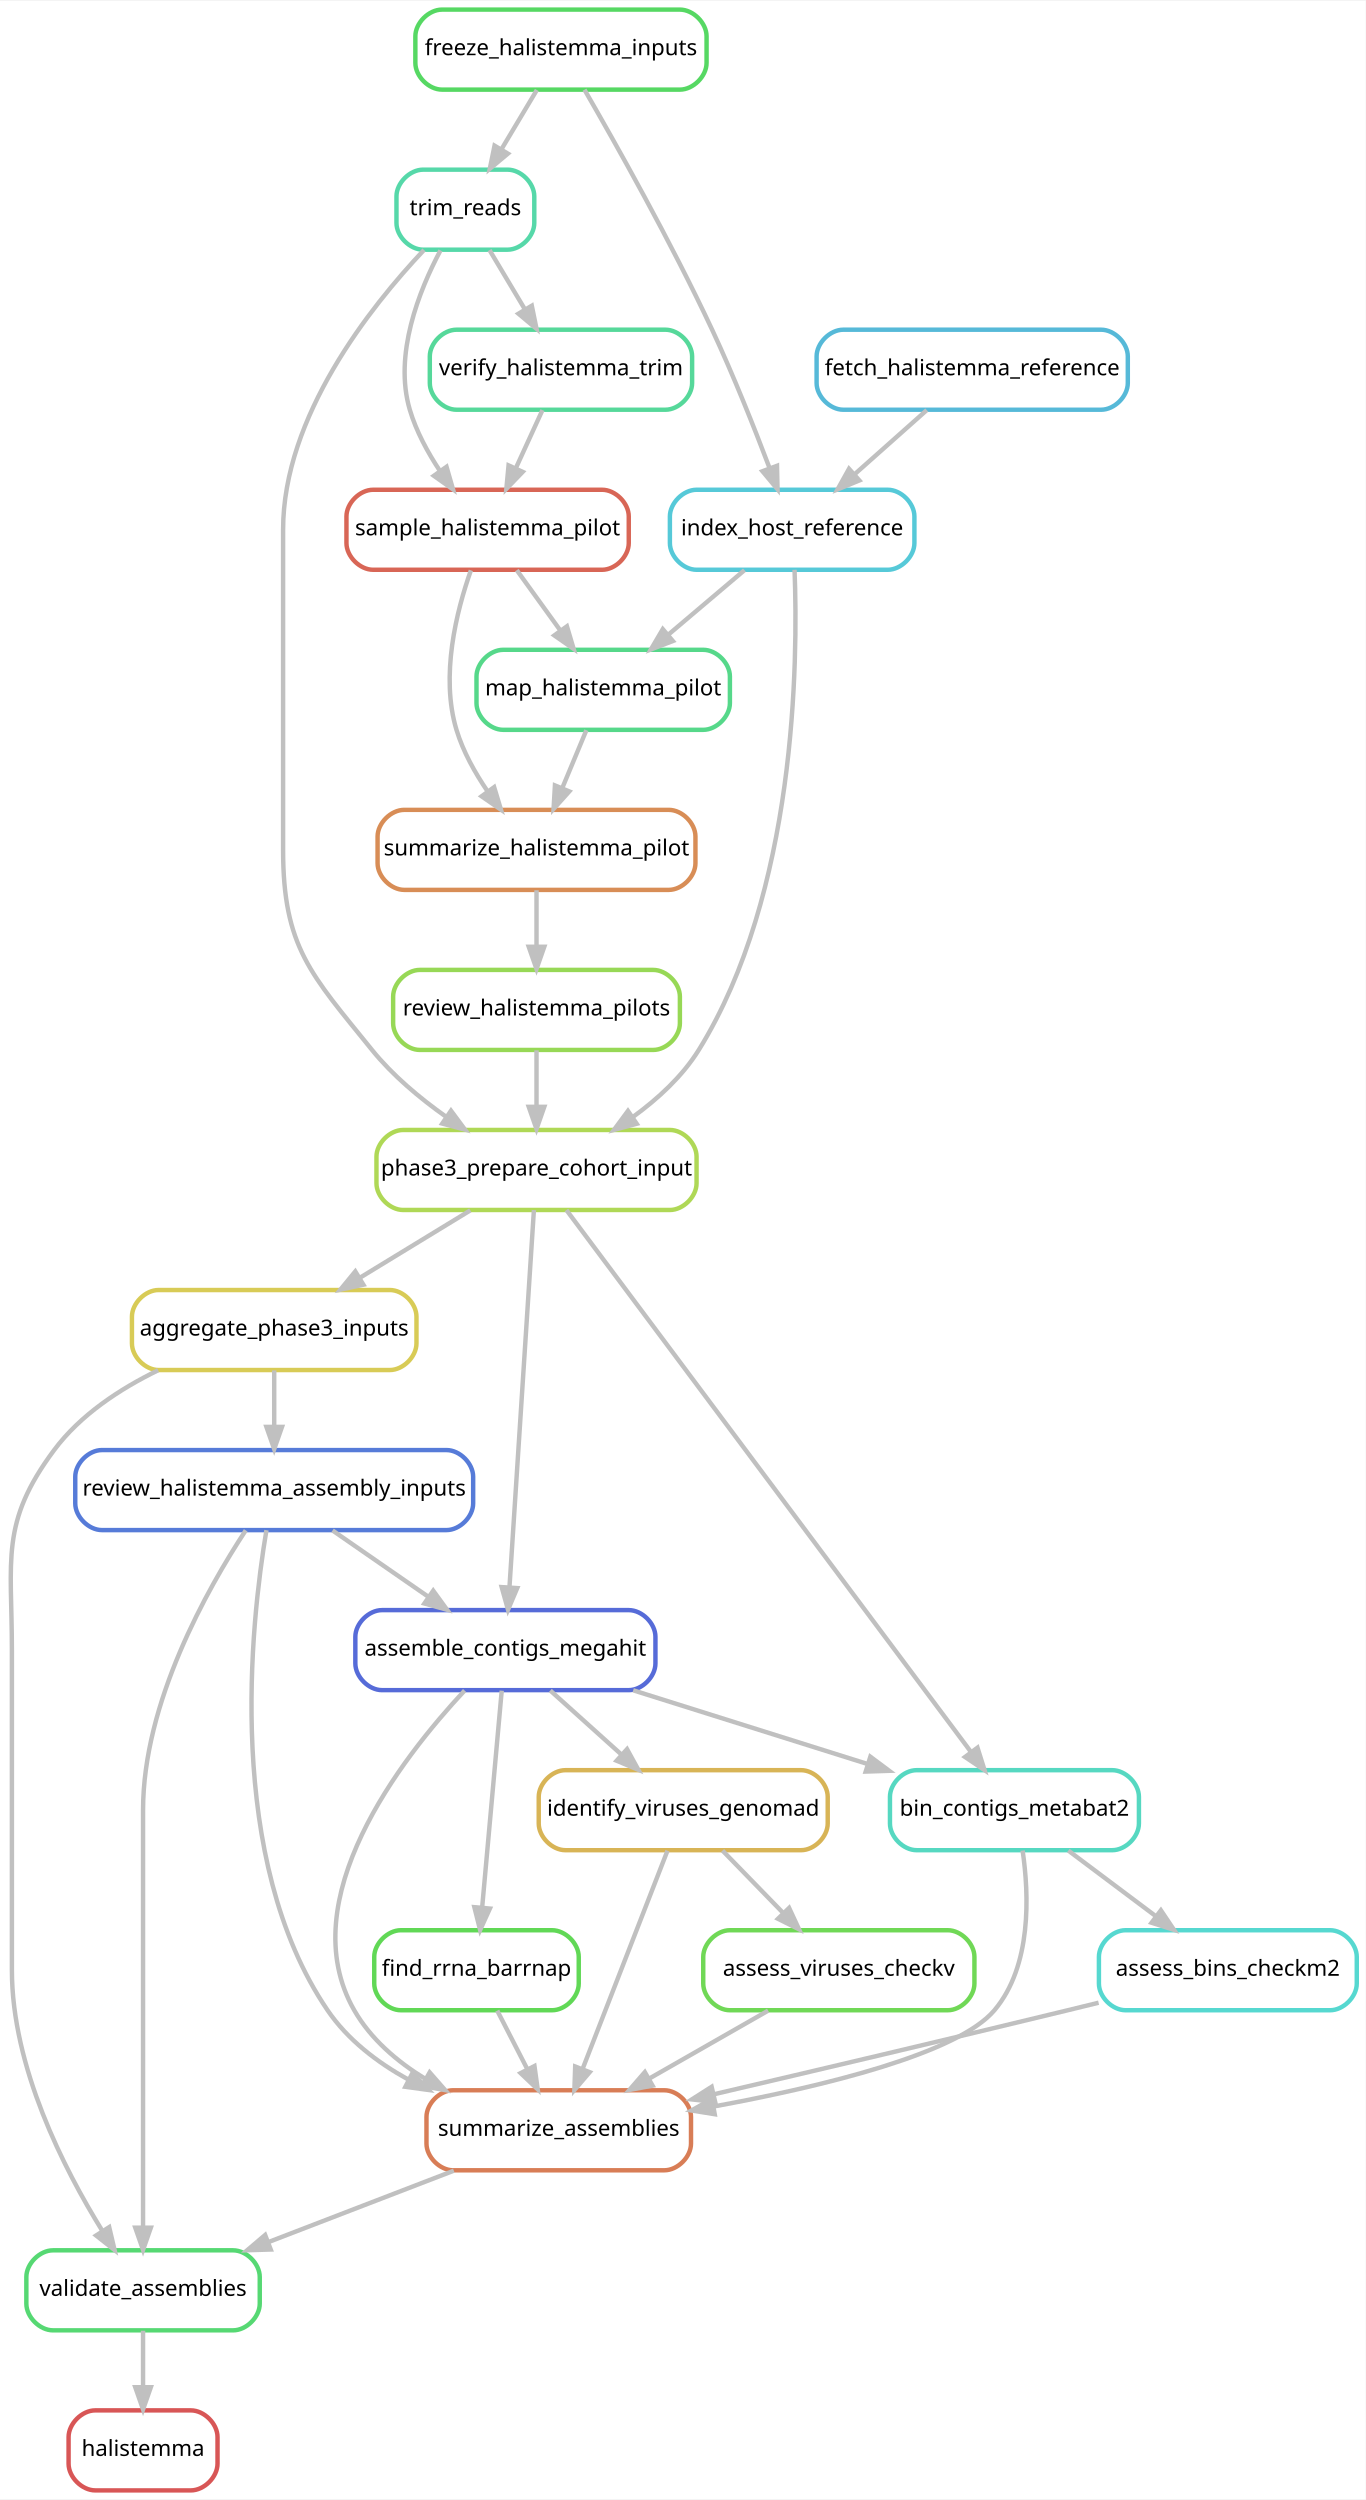
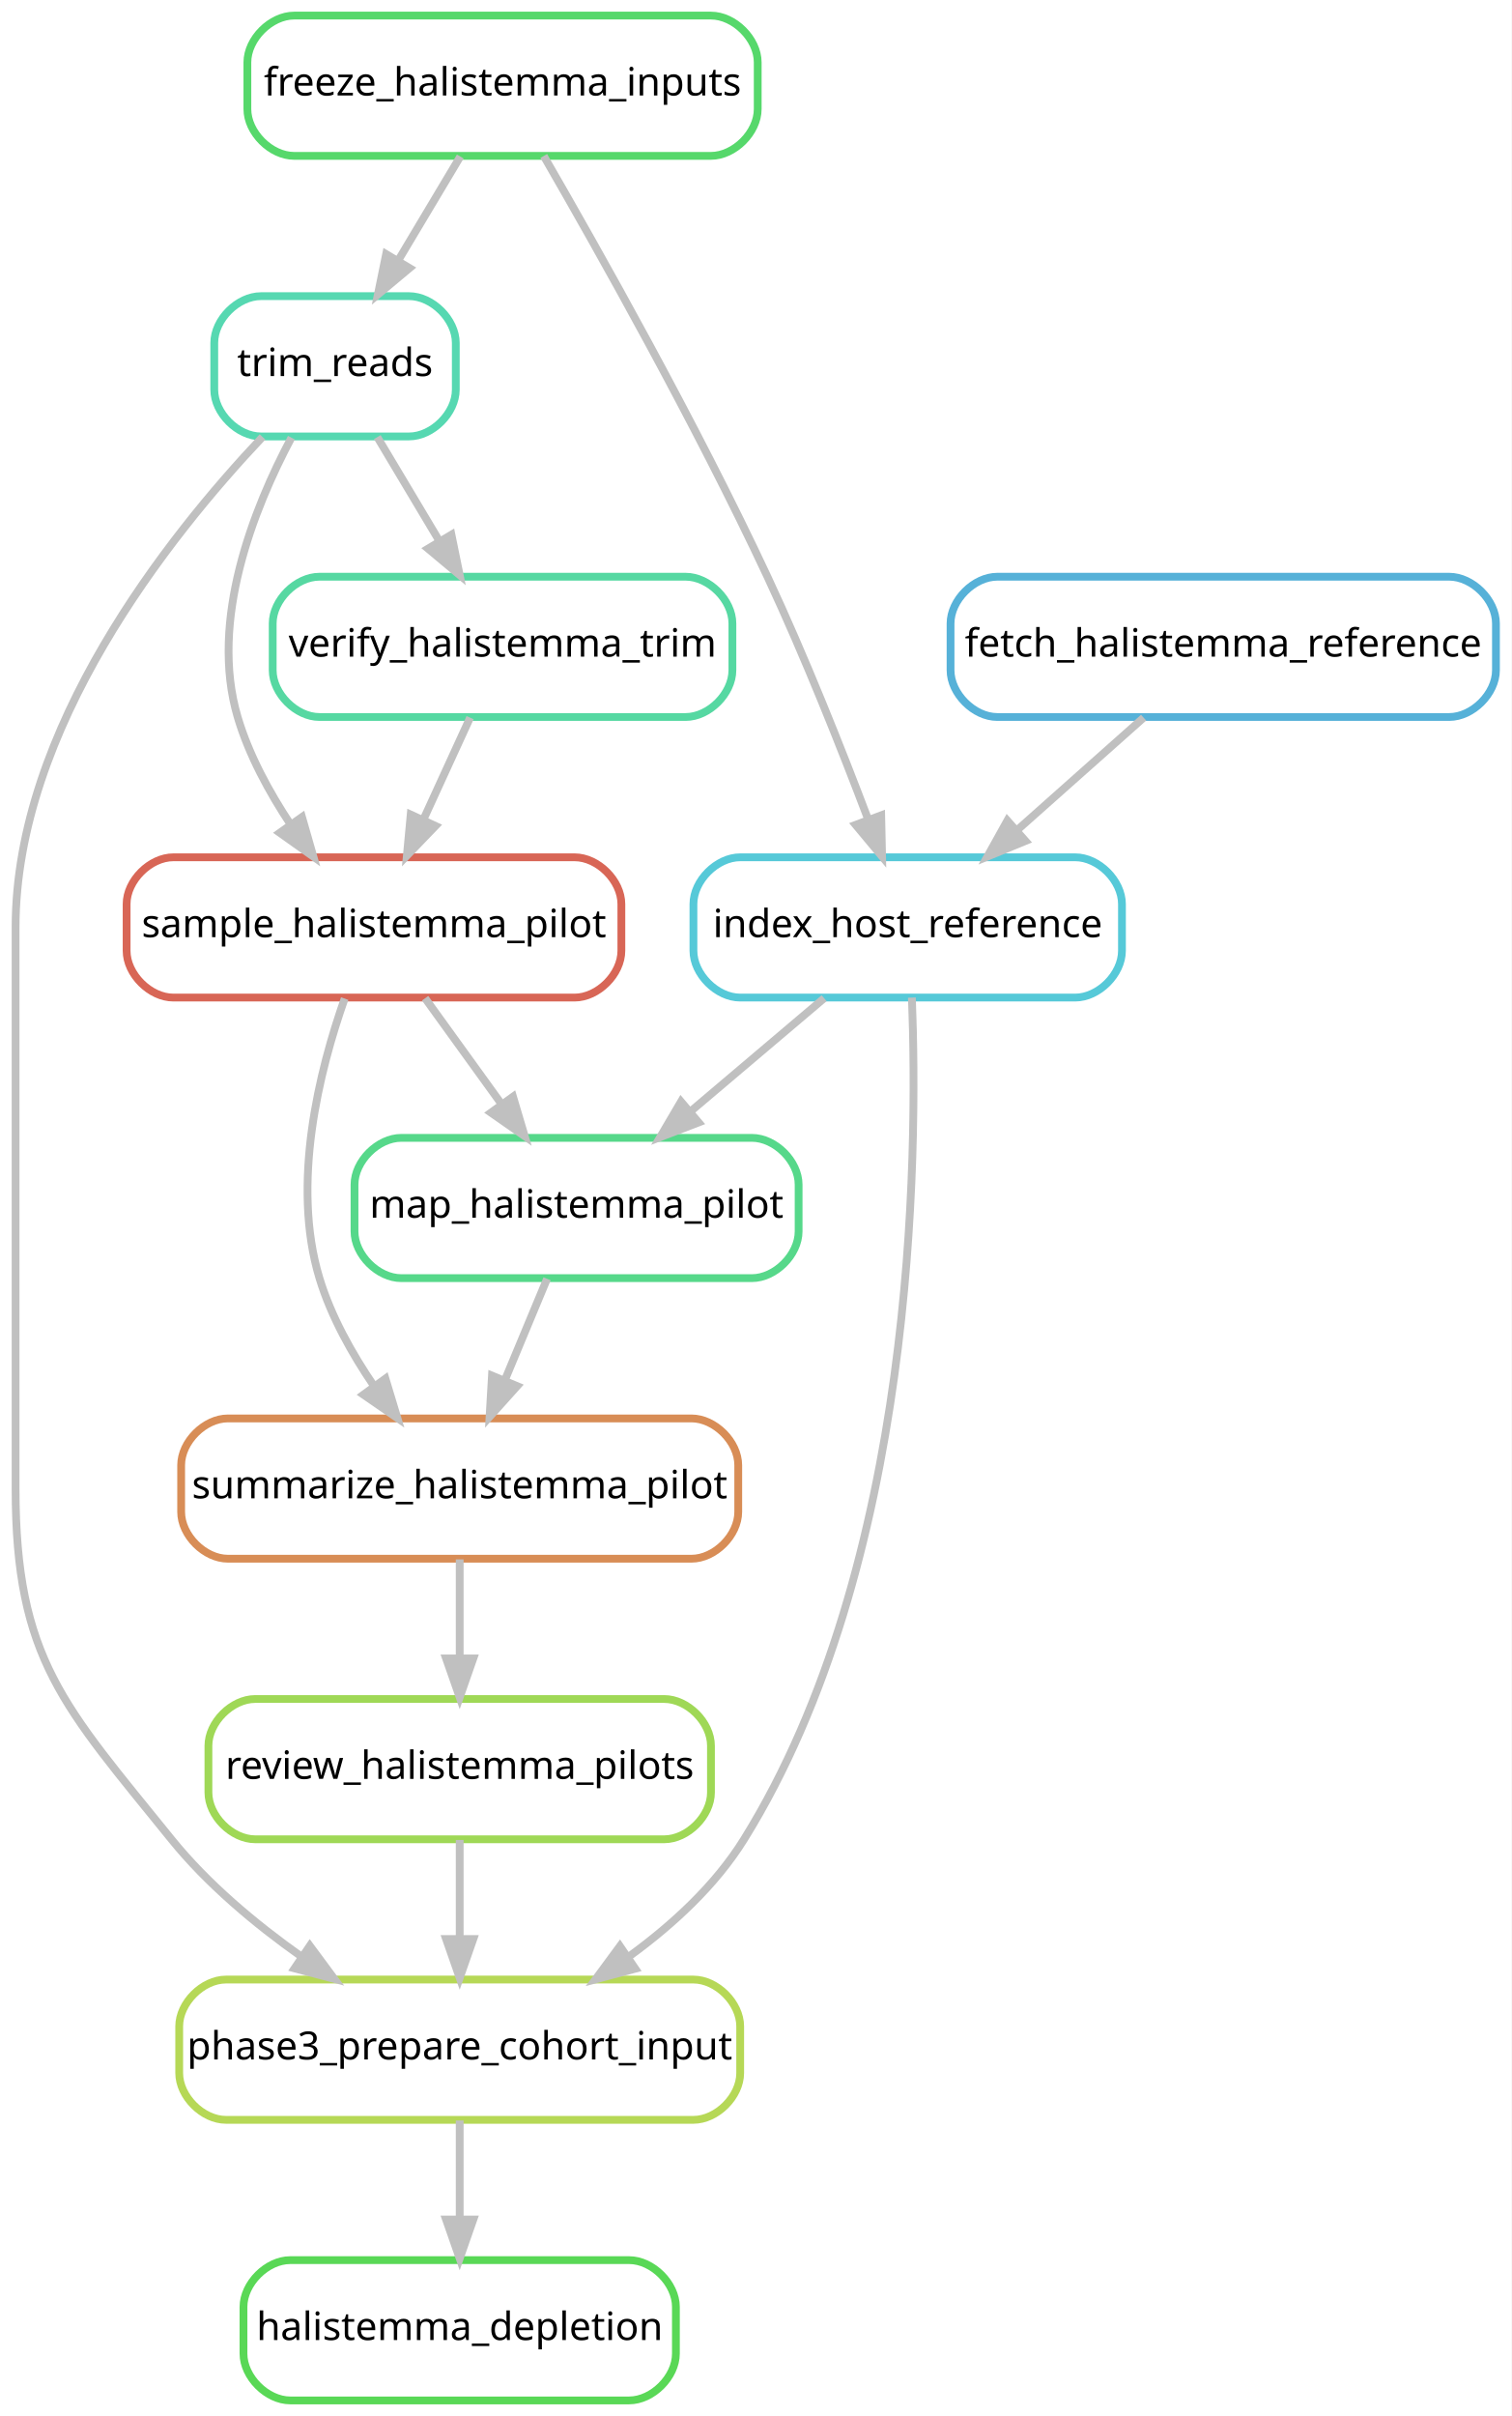
- <svg xmlns="http://www.w3.org/2000/svg" width="614pt" height="1124pt" viewBox="0.00 0.00 614.35 1124.00">
-   <g id="graph0" class="graph" transform="scale(1 1) rotate(0) translate(4 1120)">
-     <polygon fill="#ffffff" stroke="transparent" points="-4,4 -4,-1120 610.352,-1120 610.352,4 -4,4" />
+ <svg xmlns="http://www.w3.org/2000/svg" width="388pt" height="620pt" viewBox="0.00 0.00 388.00 620.00">
+   <g id="graph0" class="graph" transform="scale(1 1) rotate(0) translate(4 616)">
+     <polygon fill="#ffffff" stroke="transparent" points="-4,4 -4,-616 384,-616 384,4 -4,4" />
    <g id="node1" class="node">
-       <path fill="none" stroke="#d85656" stroke-width="2" d="M81.852,-36C81.852,-36 38.852,-36 38.852,-36 32.852,-36 26.852,-30 26.852,-24 26.852,-24 26.852,-12 26.852,-12 26.852,-6 32.852,0 38.852,0 38.852,0 81.852,0 81.852,0 87.852,0 93.852,-6 93.852,-12 93.852,-12 93.852,-24 93.852,-24 93.852,-30 87.852,-36 81.852,-36" />
-       <text text-anchor="middle" x="60.352" y="-15.5" font-family="sans" font-size="10.00" fill="#000000">halistemma</text>
+       <path fill="none" stroke="#59d856" stroke-width="2" d="M157.5,-36C157.5,-36 70.5,-36 70.5,-36 64.5,-36 58.5,-30 58.5,-24 58.5,-24 58.5,-12 58.5,-12 58.5,-6 64.5,0 70.5,0 70.5,0 157.5,0 157.5,0 163.5,0 169.5,-6 169.5,-12 169.5,-12 169.5,-24 169.5,-24 169.5,-30 163.5,-36 157.5,-36" />
+       <text text-anchor="middle" x="114" y="-15.5" font-family="sans" font-size="10.00" fill="#000000">halistemma_depletion</text>
    </g>
    <g id="node2" class="node">
-       <path fill="none" stroke="#56d873" stroke-width="2" d="M100.852,-108C100.852,-108 19.852,-108 19.852,-108 13.852,-108 7.852,-102 7.852,-96 7.852,-96 7.852,-84 7.852,-84 7.852,-78 13.852,-72 19.852,-72 19.852,-72 100.852,-72 100.852,-72 106.852,-72 112.852,-78 112.852,-84 112.852,-84 112.852,-96 112.852,-96 112.852,-102 106.852,-108 100.852,-108" />
-       <text text-anchor="middle" x="60.352" y="-87.5" font-family="sans" font-size="10.00" fill="#000000">validate_assemblies</text>
+       <path fill="none" stroke="#b6d856" stroke-width="2" d="M174,-108C174,-108 54,-108 54,-108 48,-108 42,-102 42,-96 42,-96 42,-84 42,-84 42,-78 48,-72 54,-72 54,-72 174,-72 174,-72 180,-72 186,-78 186,-84 186,-84 186,-96 186,-96 186,-102 180,-108 174,-108" />
+       <text text-anchor="middle" x="114" y="-87.5" font-family="sans" font-size="10.00" fill="#000000">phase3_prepare_cohort_input</text>
    </g>
    <g id="edge1" class="edge">
-       <path fill="none" stroke="#c0c0c0" stroke-width="2" d="M60.352,-71.831C60.352,-64.131 60.352,-54.974 60.352,-46.417" />
-       <polygon fill="#c0c0c0" stroke="#c0c0c0" stroke-width="2" points="63.852,-46.413 60.352,-36.413 56.852,-46.413 63.852,-46.413" />
+       <path fill="none" stroke="#c0c0c0" stroke-width="2" d="M114,-71.831C114,-64.131 114,-54.974 114,-46.417" />
+       <polygon fill="#c0c0c0" stroke="#c0c0c0" stroke-width="2" points="117.5,-46.413 114,-36.413 110.5,-46.413 117.5,-46.413" />
    </g>
    <g id="node3" class="node">
-       <path fill="none" stroke="#d87d56" stroke-width="2" d="M294.852,-180C294.852,-180 199.852,-180 199.852,-180 193.852,-180 187.852,-174 187.852,-168 187.852,-168 187.852,-156 187.852,-156 187.852,-150 193.852,-144 199.852,-144 199.852,-144 294.852,-144 294.852,-144 300.852,-144 306.852,-150 306.852,-156 306.852,-156 306.852,-168 306.852,-168 306.852,-174 300.852,-180 294.852,-180" />
-       <text text-anchor="middle" x="247.352" y="-159.5" font-family="sans" font-size="10.00" fill="#000000">summarize_assemblies</text>
+       <path fill="none" stroke="#56d8b1" stroke-width="2" d="M101,-540C101,-540 63,-540 63,-540 57,-540 51,-534 51,-528 51,-528 51,-516 51,-516 51,-510 57,-504 63,-504 63,-504 101,-504 101,-504 107,-504 113,-510 113,-516 113,-516 113,-528 113,-528 113,-534 107,-540 101,-540" />
+       <text text-anchor="middle" x="82" y="-519.5" font-family="sans" font-size="10.00" fill="#000000">trim_reads</text>
    </g>
    <g id="edge4" class="edge">
-       <path fill="none" stroke="#c0c0c0" stroke-width="2" d="M200.164,-143.831C174.82,-134.073 143.403,-121.977 116.774,-111.724" />
-       <polygon fill="#c0c0c0" stroke="#c0c0c0" stroke-width="2" points="117.79,-108.365 107.2,-108.038 115.275,-114.897 117.79,-108.365" />
+       <path fill="none" stroke="#c0c0c0" stroke-width="2" d="M63.393,-503.872C39.2,-478.266 0,-428.921 0,-378 0,-378 0,-378 0,-234 0,-190.227 12.499,-178.055 40,-144 49.246,-132.55 61.477,-122.321 73.327,-113.928" />
+       <polygon fill="#c0c0c0" stroke="#c0c0c0" stroke-width="2" points="75.532,-116.661 81.84,-108.149 71.6,-110.87 75.532,-116.661" />
+     </g>
+     <g id="node9" class="node">
+       <path fill="none" stroke="#d86656" stroke-width="2" d="M143.5,-396C143.5,-396 40.5,-396 40.5,-396 34.5,-396 28.5,-390 28.5,-384 28.5,-384 28.5,-372 28.5,-372 28.5,-366 34.5,-360 40.5,-360 40.5,-360 143.5,-360 143.5,-360 149.5,-360 155.5,-366 155.5,-372 155.5,-372 155.5,-384 155.5,-384 155.5,-390 149.5,-396 143.5,-396" />
+       <text text-anchor="middle" x="92" y="-375.5" font-family="sans" font-size="10.00" fill="#000000">sample_halistemma_pilot</text>
+     </g>
+     <g id="edge12" class="edge">
+       <path fill="none" stroke="#c0c0c0" stroke-width="2" d="M70.803,-503.678C61.103,-485.456 49.688,-456.726 57,-432 59.869,-422.299 65.087,-412.705 70.633,-404.356" />
+       <polygon fill="#c0c0c0" stroke="#c0c0c0" stroke-width="2" points="73.52,-406.336 76.448,-396.154 67.809,-402.288 73.52,-406.336" />
+     </g>
+     <g id="node10" class="node">
+       <path fill="none" stroke="#56d8a2" stroke-width="2" d="M172,-468C172,-468 78,-468 78,-468 72,-468 66,-462 66,-456 66,-456 66,-444 66,-444 66,-438 72,-432 78,-432 78,-432 172,-432 172,-432 178,-432 184,-438 184,-444 184,-444 184,-456 184,-456 184,-462 178,-468 172,-468" />
+       <text text-anchor="middle" x="125" y="-447.5" font-family="sans" font-size="10.00" fill="#000000">verify_halistemma_trim</text>
+     </g>
+     <g id="edge13" class="edge">
+       <path fill="none" stroke="#c0c0c0" stroke-width="2" d="M92.851,-503.831C97.702,-495.708 103.522,-485.964 108.868,-477.012" />
+       <polygon fill="#c0c0c0" stroke="#c0c0c0" stroke-width="2" points="111.881,-478.793 114.003,-468.413 105.871,-475.204 111.881,-478.793" />
    </g>
    <g id="node4" class="node">
-       <path fill="none" stroke="#567bd8" stroke-width="2" d="M196.852,-468C196.852,-468 41.852,-468 41.852,-468 35.852,-468 29.852,-462 29.852,-456 29.852,-456 29.852,-444 29.852,-444 29.852,-438 35.852,-432 41.852,-432 41.852,-432 196.852,-432 196.852,-432 202.852,-432 208.852,-438 208.852,-444 208.852,-444 208.852,-456 208.852,-456 208.852,-462 202.852,-468 196.852,-468" />
-       <text text-anchor="middle" x="119.352" y="-447.5" font-family="sans" font-size="10.00" fill="#000000">review_halistemma_assembly_inputs</text>
+       <path fill="none" stroke="#56d86b" stroke-width="2" d="M178.5,-612C178.5,-612 71.5,-612 71.5,-612 65.5,-612 59.5,-606 59.5,-600 59.5,-600 59.5,-588 59.5,-588 59.5,-582 65.5,-576 71.5,-576 71.5,-576 178.5,-576 178.5,-576 184.5,-576 190.5,-582 190.5,-588 190.5,-588 190.5,-600 190.5,-600 190.5,-606 184.5,-612 178.5,-612" />
+       <text text-anchor="middle" x="125" y="-591.5" font-family="sans" font-size="10.00" fill="#000000">freeze_halistemma_inputs</text>
+     </g>
+     <g id="edge5" class="edge">
+       <path fill="none" stroke="#c0c0c0" stroke-width="2" d="M114.149,-575.831C109.298,-567.708 103.478,-557.964 98.132,-549.012" />
+       <polygon fill="#c0c0c0" stroke="#c0c0c0" stroke-width="2" points="101.129,-547.204 92.997,-540.413 95.119,-550.793 101.129,-547.204" />
+     </g>
+     <g id="node5" class="node">
+       <path fill="none" stroke="#56c9d8" stroke-width="2" d="M272,-396C272,-396 186,-396 186,-396 180,-396 174,-390 174,-384 174,-384 174,-372 174,-372 174,-366 180,-360 186,-360 186,-360 272,-360 272,-360 278,-360 284,-366 284,-372 284,-372 284,-384 284,-384 284,-390 278,-396 272,-396" />
+       <text text-anchor="middle" x="229" y="-375.5" font-family="sans" font-size="10.00" fill="#000000">index_host_reference</text>
+     </g>
+     <g id="edge6" class="edge">
+       <path fill="none" stroke="#c0c0c0" stroke-width="2" d="M135.577,-575.973C149.556,-551.812 174.562,-507.4 193,-468 202.585,-447.518 212.026,-423.741 218.834,-405.772" />
+       <polygon fill="#c0c0c0" stroke="#c0c0c0" stroke-width="2" points="222.194,-406.78 222.424,-396.188 215.638,-404.325 222.194,-406.78" />
    </g>
    <g id="edge3" class="edge">
-       <path fill="none" stroke="#c0c0c0" stroke-width="2" d="M106.549,-431.88C89.197,-405.494 60.352,-354.361 60.352,-306 60.352,-306 60.352,-306 60.352,-234 60.352,-193.876 60.352,-147.463 60.352,-118.418" />
-       <polygon fill="#c0c0c0" stroke="#c0c0c0" stroke-width="2" points="63.852,-118.185 60.352,-108.185 56.852,-118.185 63.852,-118.185" />
+       <path fill="none" stroke="#c0c0c0" stroke-width="2" d="M230.078,-359.997C231.699,-318.537 230.769,-214.476 187,-144 179.643,-132.155 168.655,-122.048 157.424,-113.893" />
+       <polygon fill="#c0c0c0" stroke="#c0c0c0" stroke-width="2" points="159.077,-110.784 148.844,-108.041 155.133,-116.567 159.077,-110.784" />
+     </g>
+     <g id="node11" class="node">
+       <path fill="none" stroke="#56d88a" stroke-width="2" d="M189,-324C189,-324 99,-324 99,-324 93,-324 87,-318 87,-312 87,-312 87,-300 87,-300 87,-294 93,-288 99,-288 99,-288 189,-288 189,-288 195,-288 201,-294 201,-300 201,-300 201,-312 201,-312 201,-318 195,-324 189,-324" />
+       <text text-anchor="middle" x="144" y="-303.5" font-family="sans" font-size="10.00" fill="#000000">map_halistemma_pilot</text>
+     </g>
+     <g id="edge15" class="edge">
+       <path fill="none" stroke="#c0c0c0" stroke-width="2" d="M207.551,-359.831C197.182,-351.048 184.577,-340.371 173.335,-330.849" />
+       <polygon fill="#c0c0c0" stroke="#c0c0c0" stroke-width="2" points="175.335,-327.956 165.442,-324.163 170.81,-333.297 175.335,-327.956" />
+     </g>
+     <g id="node6" class="node">
+       <path fill="none" stroke="#56b1d8" stroke-width="2" d="M368,-468C368,-468 252,-468 252,-468 246,-468 240,-462 240,-456 240,-456 240,-444 240,-444 240,-438 246,-432 252,-432 252,-432 368,-432 368,-432 374,-432 380,-438 380,-444 380,-444 380,-456 380,-456 380,-462 374,-468 368,-468" />
+       <text text-anchor="middle" x="310" y="-447.5" font-family="sans" font-size="10.00" fill="#000000">fetch_halistemma_reference</text>
+     </g>
+     <g id="edge7" class="edge">
+       <path fill="none" stroke="#c0c0c0" stroke-width="2" d="M289.56,-431.831C279.68,-423.048 267.668,-412.371 256.955,-402.849" />
+       <polygon fill="#c0c0c0" stroke="#c0c0c0" stroke-width="2" points="259.233,-400.191 249.433,-396.163 254.582,-405.422 259.233,-400.191" />
+     </g>
+     <g id="node7" class="node">
+       <path fill="none" stroke="#9fd856" stroke-width="2" d="M166.5,-180C166.5,-180 61.5,-180 61.5,-180 55.5,-180 49.5,-174 49.5,-168 49.5,-168 49.5,-156 49.5,-156 49.5,-150 55.5,-144 61.5,-144 61.5,-144 166.5,-144 166.5,-144 172.5,-144 178.5,-150 178.5,-156 178.5,-156 178.5,-168 178.5,-168 178.5,-174 172.5,-180 166.5,-180" />
+       <text text-anchor="middle" x="114" y="-159.5" font-family="sans" font-size="10.00" fill="#000000">review_halistemma_pilots</text>
+     </g>
+     <g id="edge2" class="edge">
+       <path fill="none" stroke="#c0c0c0" stroke-width="2" d="M114,-143.831C114,-136.131 114,-126.974 114,-118.417" />
+       <polygon fill="#c0c0c0" stroke="#c0c0c0" stroke-width="2" points="117.5,-118.413 114,-108.413 110.5,-118.413 117.5,-118.413" />
+     </g>
+     <g id="node8" class="node">
+       <path fill="none" stroke="#d88d56" stroke-width="2" d="M173.5,-252C173.5,-252 54.5,-252 54.5,-252 48.5,-252 42.5,-246 42.5,-240 42.5,-240 42.5,-228 42.5,-228 42.5,-222 48.5,-216 54.5,-216 54.5,-216 173.5,-216 173.5,-216 179.5,-216 185.5,-222 185.5,-228 185.5,-228 185.5,-240 185.5,-240 185.5,-246 179.5,-252 173.5,-252" />
+       <text text-anchor="middle" x="114" y="-231.5" font-family="sans" font-size="10.00" fill="#000000">summarize_halistemma_pilot</text>
+     </g>
+     <g id="edge8" class="edge">
+       <path fill="none" stroke="#c0c0c0" stroke-width="2" d="M114,-215.831C114,-208.131 114,-198.974 114,-190.417" />
+       <polygon fill="#c0c0c0" stroke="#c0c0c0" stroke-width="2" points="117.5,-190.413 114,-180.413 110.5,-190.413 117.5,-190.413" />
+     </g>
+     <g id="edge10" class="edge">
+       <path fill="none" stroke="#c0c0c0" stroke-width="2" d="M84.477,-359.739C77.97,-341.317 70.668,-312.215 78,-288 80.956,-278.236 86.325,-268.623 92.03,-260.276" />
+       <polygon fill="#c0c0c0" stroke="#c0c0c0" stroke-width="2" points="94.941,-262.224 98.01,-252.083 89.287,-258.097 94.941,-262.224" />
+     </g>
+     <g id="edge14" class="edge">
+       <path fill="none" stroke="#c0c0c0" stroke-width="2" d="M105.122,-359.831C111.05,-351.623 118.173,-341.761 124.693,-332.732" />
+       <polygon fill="#c0c0c0" stroke="#c0c0c0" stroke-width="2" points="127.684,-334.569 130.702,-324.413 122.009,-330.471 127.684,-334.569" />
+     </g>
+     <g id="edge11" class="edge">
+       <path fill="none" stroke="#c0c0c0" stroke-width="2" d="M116.673,-431.831C113.027,-423.877 108.669,-414.369 104.637,-405.572" />
+       <polygon fill="#c0c0c0" stroke="#c0c0c0" stroke-width="2" points="107.788,-404.046 100.439,-396.413 101.424,-406.962 107.788,-404.046" />
    </g>
    <g id="edge9" class="edge">
-       <path fill="none" stroke="#c0c0c0" stroke-width="2" d="M115.861,-431.952C108.785,-389.948 97.089,-284.053 143.352,-216 152.312,-202.82 165.527,-192.649 179.554,-184.881" />
-       <polygon fill="#c0c0c0" stroke="#c0c0c0" stroke-width="2" points="181.55,-187.791 188.853,-180.115 178.357,-181.561 181.55,-187.791" />
-     </g>
-     <g id="node16" class="node">
-       <path fill="none" stroke="#566bd8" stroke-width="2" d="M278.852,-396C278.852,-396 167.852,-396 167.852,-396 161.852,-396 155.852,-390 155.852,-384 155.852,-384 155.852,-372 155.852,-372 155.852,-366 161.852,-360 167.852,-360 167.852,-360 278.852,-360 278.852,-360 284.852,-360 290.852,-366 290.852,-372 290.852,-372 290.852,-384 290.852,-384 290.852,-390 284.852,-396 278.852,-396" />
-       <text text-anchor="middle" x="223.352" y="-375.5" font-family="sans" font-size="10.00" fill="#000000">assemble_contigs_megahit</text>
-     </g>
-     <g id="edge28" class="edge">
-       <path fill="none" stroke="#c0c0c0" stroke-width="2" d="M145.595,-431.831C158.651,-422.793 174.605,-411.748 188.656,-402.02" />
-       <polygon fill="#c0c0c0" stroke="#c0c0c0" stroke-width="2" points="190.887,-404.733 197.116,-396.163 186.902,-398.977 190.887,-404.733" />
-     </g>
-     <g id="node5" class="node">
-       <path fill="none" stroke="#d8cb56" stroke-width="2" d="M171.352,-540C171.352,-540 67.352,-540 67.352,-540 61.352,-540 55.352,-534 55.352,-528 55.352,-528 55.352,-516 55.352,-516 55.352,-510 61.352,-504 67.352,-504 67.352,-504 171.352,-504 171.352,-504 177.352,-504 183.352,-510 183.352,-516 183.352,-516 183.352,-528 183.352,-528 183.352,-534 177.352,-540 171.352,-540" />
-       <text text-anchor="middle" x="119.352" y="-519.5" font-family="sans" font-size="10.00" fill="#000000">aggregate_phase3_inputs</text>
-     </g>
-     <g id="edge2" class="edge">
-       <path fill="none" stroke="#c0c0c0" stroke-width="2" d="M67.147,-503.905C49.879,-495.498 32.098,-483.785 20.352,-468 -4.055,-435.203 1.352,-418.882 1.352,-378 1.352,-378 1.352,-378 1.352,-234 1.352,-190.551 24.635,-144.863 41.949,-116.897" />
-       <polygon fill="#c0c0c0" stroke="#c0c0c0" stroke-width="2" points="45.12,-118.433 47.549,-108.12 39.219,-114.668 45.12,-118.433" />
-     </g>
-     <g id="edge12" class="edge">
-       <path fill="none" stroke="#c0c0c0" stroke-width="2" d="M119.352,-503.831C119.352,-496.131 119.352,-486.974 119.352,-478.417" />
-       <polygon fill="#c0c0c0" stroke="#c0c0c0" stroke-width="2" points="122.852,-478.413 119.352,-468.413 115.852,-478.413 122.852,-478.413" />
-     </g>
-     <g id="node6" class="node">
-       <path fill="none" stroke="#afd856" stroke-width="2" d="M297.352,-612C297.352,-612 177.352,-612 177.352,-612 171.352,-612 165.352,-606 165.352,-600 165.352,-600 165.352,-588 165.352,-588 165.352,-582 171.352,-576 177.352,-576 177.352,-576 297.352,-576 297.352,-576 303.352,-576 309.352,-582 309.352,-588 309.352,-588 309.352,-600 309.352,-600 309.352,-606 303.352,-612 297.352,-612" />
-       <text text-anchor="middle" x="237.352" y="-591.5" font-family="sans" font-size="10.00" fill="#000000">phase3_prepare_cohort_input</text>
-     </g>
-     <g id="edge13" class="edge">
-       <path fill="none" stroke="#c0c0c0" stroke-width="2" d="M207.575,-575.831C192.482,-566.622 173.976,-555.33 157.817,-545.471" />
-       <polygon fill="#c0c0c0" stroke="#c0c0c0" stroke-width="2" points="159.478,-542.384 149.118,-540.163 155.832,-548.359 159.478,-542.384" />
-     </g>
-     <g id="edge29" class="edge">
-       <path fill="none" stroke="#c0c0c0" stroke-width="2" d="M236.182,-575.956C233.742,-538.314 228.095,-451.187 225.174,-406.125" />
-       <polygon fill="#c0c0c0" stroke="#c0c0c0" stroke-width="2" points="228.667,-405.898 224.528,-396.145 221.682,-406.351 228.667,-405.898" />
-     </g>
-     <g id="node20" class="node">
-       <path fill="none" stroke="#56d8c1" stroke-width="2" d="M496.352,-324C496.352,-324 408.352,-324 408.352,-324 402.352,-324 396.352,-318 396.352,-312 396.352,-312 396.352,-300 396.352,-300 396.352,-294 402.352,-288 408.352,-288 408.352,-288 496.352,-288 496.352,-288 502.352,-288 508.352,-294 508.352,-300 508.352,-300 508.352,-312 508.352,-312 508.352,-318 502.352,-324 496.352,-324" />
-       <text text-anchor="middle" x="452.352" y="-303.5" font-family="sans" font-size="10.00" fill="#000000">bin_contigs_metabat2</text>
-     </g>
-     <g id="edge33" class="edge">
-       <path fill="none" stroke="#c0c0c0" stroke-width="2" d="M250.801,-575.984C287.526,-526.789 389.646,-389.997 432.752,-332.254" />
-       <polygon fill="#c0c0c0" stroke="#c0c0c0" stroke-width="2" points="435.73,-334.116 438.907,-324.009 430.12,-329.928 435.73,-334.116" />
-     </g>
-     <g id="node7" class="node">
-       <path fill="none" stroke="#56d8a9" stroke-width="2" d="M224.352,-1044C224.352,-1044 186.352,-1044 186.352,-1044 180.352,-1044 174.352,-1038 174.352,-1032 174.352,-1032 174.352,-1020 174.352,-1020 174.352,-1014 180.352,-1008 186.352,-1008 186.352,-1008 224.352,-1008 224.352,-1008 230.352,-1008 236.352,-1014 236.352,-1020 236.352,-1020 236.352,-1032 236.352,-1032 236.352,-1038 230.352,-1044 224.352,-1044" />
-       <text text-anchor="middle" x="205.352" y="-1023.5" font-family="sans" font-size="10.00" fill="#000000">trim_reads</text>
-     </g>
-     <g id="edge16" class="edge">
-       <path fill="none" stroke="#c0c0c0" stroke-width="2" d="M186.744,-1007.872C162.551,-982.266 123.352,-932.922 123.352,-882 123.352,-882 123.352,-882 123.352,-738 123.352,-694.227 135.851,-682.056 163.352,-648 172.598,-636.55 184.829,-626.321 196.679,-617.928" />
-       <polygon fill="#c0c0c0" stroke="#c0c0c0" stroke-width="2" points="198.884,-620.661 205.192,-612.149 194.952,-614.87 198.884,-620.661" />
-     </g>
-     <g id="node13" class="node">
-       <path fill="none" stroke="#d86656" stroke-width="2" d="M266.852,-900C266.852,-900 163.852,-900 163.852,-900 157.852,-900 151.852,-894 151.852,-888 151.852,-888 151.852,-876 151.852,-876 151.852,-870 157.852,-864 163.852,-864 163.852,-864 266.852,-864 266.852,-864 272.852,-864 278.852,-870 278.852,-876 278.852,-876 278.852,-888 278.852,-888 278.852,-894 272.852,-900 266.852,-900" />
-       <text text-anchor="middle" x="215.352" y="-879.5" font-family="sans" font-size="10.00" fill="#000000">sample_halistemma_pilot</text>
-     </g>
-     <g id="edge24" class="edge">
-       <path fill="none" stroke="#c0c0c0" stroke-width="2" d="M194.154,-1007.678C184.454,-989.456 173.039,-960.726 180.352,-936 183.22,-926.299 188.438,-916.706 193.985,-908.356" />
-       <polygon fill="#c0c0c0" stroke="#c0c0c0" stroke-width="2" points="196.871,-910.336 199.799,-900.154 191.161,-906.288 196.871,-910.336" />
-     </g>
-     <g id="node14" class="node">
-       <path fill="none" stroke="#56d89a" stroke-width="2" d="M295.352,-972C295.352,-972 201.352,-972 201.352,-972 195.352,-972 189.352,-966 189.352,-960 189.352,-960 189.352,-948 189.352,-948 189.352,-942 195.352,-936 201.352,-936 201.352,-936 295.352,-936 295.352,-936 301.352,-936 307.352,-942 307.352,-948 307.352,-948 307.352,-960 307.352,-960 307.352,-966 301.352,-972 295.352,-972" />
-       <text text-anchor="middle" x="248.352" y="-951.5" font-family="sans" font-size="10.00" fill="#000000">verify_halistemma_trim</text>
-     </g>
-     <g id="edge25" class="edge">
-       <path fill="none" stroke="#c0c0c0" stroke-width="2" d="M216.202,-1007.831C221.054,-999.708 226.873,-989.964 232.22,-981.012" />
-       <polygon fill="#c0c0c0" stroke="#c0c0c0" stroke-width="2" points="235.232,-982.793 237.355,-972.413 229.222,-979.204 235.232,-982.793" />
-     </g>
-     <g id="node8" class="node">
-       <path fill="none" stroke="#56d863" stroke-width="2" d="M301.852,-1116C301.852,-1116 194.852,-1116 194.852,-1116 188.852,-1116 182.852,-1110 182.852,-1104 182.852,-1104 182.852,-1092 182.852,-1092 182.852,-1086 188.852,-1080 194.852,-1080 194.852,-1080 301.852,-1080 301.852,-1080 307.852,-1080 313.852,-1086 313.852,-1092 313.852,-1092 313.852,-1104 313.852,-1104 313.852,-1110 307.852,-1116 301.852,-1116" />
-       <text text-anchor="middle" x="248.352" y="-1095.5" font-family="sans" font-size="10.00" fill="#000000">freeze_halistemma_inputs</text>
-     </g>
-     <g id="edge17" class="edge">
-       <path fill="none" stroke="#c0c0c0" stroke-width="2" d="M237.501,-1079.831C232.649,-1071.708 226.83,-1061.964 221.484,-1053.012" />
-       <polygon fill="#c0c0c0" stroke="#c0c0c0" stroke-width="2" points="224.481,-1051.204 216.348,-1044.413 218.471,-1054.793 224.481,-1051.204" />
-     </g>
-     <g id="node9" class="node">
-       <path fill="none" stroke="#56c9d8" stroke-width="2" d="M395.352,-900C395.352,-900 309.352,-900 309.352,-900 303.352,-900 297.352,-894 297.352,-888 297.352,-888 297.352,-876 297.352,-876 297.352,-870 303.352,-864 309.352,-864 309.352,-864 395.352,-864 395.352,-864 401.352,-864 407.352,-870 407.352,-876 407.352,-876 407.352,-888 407.352,-888 407.352,-894 401.352,-900 395.352,-900" />
-       <text text-anchor="middle" x="352.352" y="-879.5" font-family="sans" font-size="10.00" fill="#000000">index_host_reference</text>
-     </g>
-     <g id="edge18" class="edge">
-       <path fill="none" stroke="#c0c0c0" stroke-width="2" d="M258.929,-1079.973C272.907,-1055.812 297.914,-1011.4 316.352,-972 325.936,-951.518 335.378,-927.741 342.186,-909.772" />
-       <polygon fill="#c0c0c0" stroke="#c0c0c0" stroke-width="2" points="345.545,-910.78 345.776,-900.188 338.99,-908.325 345.545,-910.78" />
-     </g>
-     <g id="edge15" class="edge">
-       <path fill="none" stroke="#c0c0c0" stroke-width="2" d="M353.43,-863.997C355.05,-822.537 354.12,-718.476 310.352,-648 302.995,-636.154 292.007,-626.048 280.776,-617.893" />
-       <polygon fill="#c0c0c0" stroke="#c0c0c0" stroke-width="2" points="282.429,-614.784 272.195,-612.041 278.484,-620.567 282.429,-614.784" />
-     </g>
-     <g id="node15" class="node">
-       <path fill="none" stroke="#56d88a" stroke-width="2" d="M312.352,-828C312.352,-828 222.352,-828 222.352,-828 216.352,-828 210.352,-822 210.352,-816 210.352,-816 210.352,-804 210.352,-804 210.352,-798 216.352,-792 222.352,-792 222.352,-792 312.352,-792 312.352,-792 318.352,-792 324.352,-798 324.352,-804 324.352,-804 324.352,-816 324.352,-816 324.352,-822 318.352,-828 312.352,-828" />
-       <text text-anchor="middle" x="267.352" y="-807.5" font-family="sans" font-size="10.00" fill="#000000">map_halistemma_pilot</text>
-     </g>
-     <g id="edge27" class="edge">
-       <path fill="none" stroke="#c0c0c0" stroke-width="2" d="M330.902,-863.831C320.534,-855.048 307.929,-844.371 296.687,-834.849" />
-       <polygon fill="#c0c0c0" stroke="#c0c0c0" stroke-width="2" points="298.687,-831.956 288.794,-828.163 294.162,-837.297 298.687,-831.956" />
-     </g>
-     <g id="node10" class="node">
-       <path fill="none" stroke="#56b9d8" stroke-width="2" d="M491.352,-972C491.352,-972 375.352,-972 375.352,-972 369.352,-972 363.352,-966 363.352,-960 363.352,-960 363.352,-948 363.352,-948 363.352,-942 369.352,-936 375.352,-936 375.352,-936 491.352,-936 491.352,-936 497.352,-936 503.352,-942 503.352,-948 503.352,-948 503.352,-960 503.352,-960 503.352,-966 497.352,-972 491.352,-972" />
-       <text text-anchor="middle" x="433.352" y="-951.5" font-family="sans" font-size="10.00" fill="#000000">fetch_halistemma_reference</text>
-     </g>
-     <g id="edge19" class="edge">
-       <path fill="none" stroke="#c0c0c0" stroke-width="2" d="M412.912,-935.831C403.031,-927.048 391.019,-916.371 380.307,-906.849" />
-       <polygon fill="#c0c0c0" stroke="#c0c0c0" stroke-width="2" points="382.584,-904.191 372.785,-900.163 377.934,-909.422 382.584,-904.191" />
-     </g>
-     <g id="node11" class="node">
-       <path fill="none" stroke="#97d856" stroke-width="2" d="M289.852,-684C289.852,-684 184.852,-684 184.852,-684 178.852,-684 172.852,-678 172.852,-672 172.852,-672 172.852,-660 172.852,-660 172.852,-654 178.852,-648 184.852,-648 184.852,-648 289.852,-648 289.852,-648 295.852,-648 301.852,-654 301.852,-660 301.852,-660 301.852,-672 301.852,-672 301.852,-678 295.852,-684 289.852,-684" />
-       <text text-anchor="middle" x="237.352" y="-663.5" font-family="sans" font-size="10.00" fill="#000000">review_halistemma_pilots</text>
-     </g>
-     <g id="edge14" class="edge">
-       <path fill="none" stroke="#c0c0c0" stroke-width="2" d="M237.352,-647.831C237.352,-640.131 237.352,-630.974 237.352,-622.417" />
-       <polygon fill="#c0c0c0" stroke="#c0c0c0" stroke-width="2" points="240.852,-622.413 237.352,-612.413 233.852,-622.413 240.852,-622.413" />
-     </g>
-     <g id="node12" class="node">
-       <path fill="none" stroke="#d88d56" stroke-width="2" d="M296.852,-756C296.852,-756 177.852,-756 177.852,-756 171.852,-756 165.852,-750 165.852,-744 165.852,-744 165.852,-732 165.852,-732 165.852,-726 171.852,-720 177.852,-720 177.852,-720 296.852,-720 296.852,-720 302.852,-720 308.852,-726 308.852,-732 308.852,-732 308.852,-744 308.852,-744 308.852,-750 302.852,-756 296.852,-756" />
-       <text text-anchor="middle" x="237.352" y="-735.5" font-family="sans" font-size="10.00" fill="#000000">summarize_halistemma_pilot</text>
-     </g>
-     <g id="edge20" class="edge">
-       <path fill="none" stroke="#c0c0c0" stroke-width="2" d="M237.352,-719.831C237.352,-712.131 237.352,-702.974 237.352,-694.417" />
-       <polygon fill="#c0c0c0" stroke="#c0c0c0" stroke-width="2" points="240.852,-694.413 237.352,-684.413 233.852,-694.413 240.852,-694.413" />
-     </g>
-     <g id="edge22" class="edge">
-       <path fill="none" stroke="#c0c0c0" stroke-width="2" d="M207.829,-863.739C201.321,-845.317 194.02,-816.215 201.352,-792 204.308,-782.236 209.677,-772.623 215.381,-764.276" />
-       <polygon fill="#c0c0c0" stroke="#c0c0c0" stroke-width="2" points="218.293,-766.224 221.361,-756.083 212.639,-762.097 218.293,-766.224" />
-     </g>
-     <g id="edge26" class="edge">
-       <path fill="none" stroke="#c0c0c0" stroke-width="2" d="M228.473,-863.831C234.401,-855.623 241.524,-845.761 248.045,-836.732" />
-       <polygon fill="#c0c0c0" stroke="#c0c0c0" stroke-width="2" points="251.036,-838.569 254.053,-828.413 245.361,-834.471 251.036,-838.569" />
-     </g>
-     <g id="edge23" class="edge">
-       <path fill="none" stroke="#c0c0c0" stroke-width="2" d="M240.024,-935.831C236.379,-927.877 232.021,-918.369 227.989,-909.572" />
-       <polygon fill="#c0c0c0" stroke="#c0c0c0" stroke-width="2" points="231.139,-908.046 223.791,-900.413 224.776,-910.962 231.139,-908.046" />
-     </g>
-     <g id="edge21" class="edge">
-       <path fill="none" stroke="#c0c0c0" stroke-width="2" d="M259.781,-791.831C256.502,-783.962 252.589,-774.571 248.957,-765.853" />
-       <polygon fill="#c0c0c0" stroke="#c0c0c0" stroke-width="2" points="252.101,-764.298 245.024,-756.413 245.639,-766.99 252.101,-764.298" />
-     </g>
-     <g id="edge10" class="edge">
-       <path fill="none" stroke="#c0c0c0" stroke-width="2" d="M205.018,-359.826C176.357,-329.124 127.009,-265.499 155.352,-216 162.754,-203.072 174.587,-192.937 187.337,-185.116" />
-       <polygon fill="#c0c0c0" stroke="#c0c0c0" stroke-width="2" points="189.285,-188.035 196.266,-180.065 185.839,-181.942 189.285,-188.035" />
-     </g>
-     <g id="node17" class="node">
-       <path fill="none" stroke="#61d856" stroke-width="2" d="M244.352,-252C244.352,-252 176.352,-252 176.352,-252 170.352,-252 164.352,-246 164.352,-240 164.352,-240 164.352,-228 164.352,-228 164.352,-222 170.352,-216 176.352,-216 176.352,-216 244.352,-216 244.352,-216 250.352,-216 256.352,-222 256.352,-228 256.352,-228 256.352,-240 256.352,-240 256.352,-246 250.352,-252 244.352,-252" />
-       <text text-anchor="middle" x="210.352" y="-231.5" font-family="sans" font-size="10.00" fill="#000000">find_rrna_barrnap</text>
-     </g>
-     <g id="edge30" class="edge">
-       <path fill="none" stroke="#c0c0c0" stroke-width="2" d="M221.705,-359.762C219.488,-335.201 215.52,-291.247 212.911,-262.354" />
-       <polygon fill="#c0c0c0" stroke="#c0c0c0" stroke-width="2" points="216.37,-261.734 211.985,-252.09 209.398,-262.364 216.37,-261.734" />
-     </g>
-     <g id="node18" class="node">
-       <path fill="none" stroke="#d8b456" stroke-width="2" d="M356.352,-324C356.352,-324 250.352,-324 250.352,-324 244.352,-324 238.352,-318 238.352,-312 238.352,-312 238.352,-300 238.352,-300 238.352,-294 244.352,-288 250.352,-288 250.352,-288 356.352,-288 356.352,-288 362.352,-288 368.352,-294 368.352,-300 368.352,-300 368.352,-312 368.352,-312 368.352,-318 362.352,-324 356.352,-324" />
-       <text text-anchor="middle" x="303.352" y="-303.5" font-family="sans" font-size="10.00" fill="#000000">identify_viruses_genomad</text>
-     </g>
-     <g id="edge31" class="edge">
-       <path fill="none" stroke="#c0c0c0" stroke-width="2" d="M243.539,-359.831C253.203,-351.134 264.931,-340.578 275.433,-331.127" />
-       <polygon fill="#c0c0c0" stroke="#c0c0c0" stroke-width="2" points="278.079,-333.454 283.171,-324.163 273.396,-328.251 278.079,-333.454" />
-     </g>
-     <g id="edge34" class="edge">
-       <path fill="none" stroke="#c0c0c0" stroke-width="2" d="M280.842,-359.924C312.918,-349.839 353.007,-337.235 386.36,-326.748" />
-       <polygon fill="#c0c0c0" stroke="#c0c0c0" stroke-width="2" points="387.536,-330.048 396.026,-323.709 385.437,-323.37 387.536,-330.048" />
-     </g>
-     <g id="edge5" class="edge">
-       <path fill="none" stroke="#c0c0c0" stroke-width="2" d="M219.688,-215.831C223.776,-207.877 228.662,-198.369 233.183,-189.572" />
-       <polygon fill="#c0c0c0" stroke="#c0c0c0" stroke-width="2" points="236.431,-190.907 237.889,-180.413 230.205,-187.708 236.431,-190.907" />
-     </g>
-     <g id="edge6" class="edge">
-       <path fill="none" stroke="#c0c0c0" stroke-width="2" d="M296.259,-287.762C286.623,-262.985 269.313,-218.471 258.082,-189.594" />
-       <polygon fill="#c0c0c0" stroke="#c0c0c0" stroke-width="2" points="261.273,-188.141 254.386,-180.09 254.749,-190.678 261.273,-188.141" />
-     </g>
-     <g id="node19" class="node">
-       <path fill="none" stroke="#70d856" stroke-width="2" d="M422.352,-252C422.352,-252 324.352,-252 324.352,-252 318.352,-252 312.352,-246 312.352,-240 312.352,-240 312.352,-228 312.352,-228 312.352,-222 318.352,-216 324.352,-216 324.352,-216 422.352,-216 422.352,-216 428.352,-216 434.352,-222 434.352,-228 434.352,-228 434.352,-240 434.352,-240 434.352,-246 428.352,-252 422.352,-252" />
-       <text text-anchor="middle" x="373.352" y="-231.5" font-family="sans" font-size="10.00" fill="#000000">assess_viruses_checkv</text>
-     </g>
-     <g id="edge32" class="edge">
-       <path fill="none" stroke="#c0c0c0" stroke-width="2" d="M321.015,-287.831C329.325,-279.285 339.378,-268.944 348.443,-259.62" />
-       <polygon fill="#c0c0c0" stroke="#c0c0c0" stroke-width="2" points="350.988,-262.023 355.45,-252.413 345.969,-257.144 350.988,-262.023" />
-     </g>
-     <g id="edge11" class="edge">
-       <path fill="none" stroke="#c0c0c0" stroke-width="2" d="M341.556,-215.831C325.291,-206.537 305.313,-195.121 287.947,-185.197" />
-       <polygon fill="#c0c0c0" stroke="#c0c0c0" stroke-width="2" points="289.555,-182.085 279.137,-180.163 286.082,-188.163 289.555,-182.085" />
-     </g>
-     <g id="edge7" class="edge">
-       <path fill="none" stroke="#c0c0c0" stroke-width="2" d="M456.029,-287.838C458.955,-267.851 460.161,-235.923 443.352,-216 426.903,-196.503 366.545,-181.808 317.106,-172.708" />
-       <polygon fill="#c0c0c0" stroke="#c0c0c0" stroke-width="2" points="317.522,-169.227 307.061,-170.907 316.286,-176.117 317.522,-169.227" />
-     </g>
-     <g id="node21" class="node">
-       <path fill="none" stroke="#56d8d0" stroke-width="2" d="M594.352,-252C594.352,-252 502.352,-252 502.352,-252 496.352,-252 490.352,-246 490.352,-240 490.352,-240 490.352,-228 490.352,-228 490.352,-222 496.352,-216 502.352,-216 502.352,-216 594.352,-216 594.352,-216 600.352,-216 606.352,-222 606.352,-228 606.352,-228 606.352,-240 606.352,-240 606.352,-246 600.352,-252 594.352,-252" />
-       <text text-anchor="middle" x="548.352" y="-231.5" font-family="sans" font-size="10.00" fill="#000000">assess_bins_checkm2</text>
-     </g>
-     <g id="edge35" class="edge">
-       <path fill="none" stroke="#c0c0c0" stroke-width="2" d="M476.576,-287.831C488.514,-278.878 503.077,-267.956 515.958,-258.296" />
-       <polygon fill="#c0c0c0" stroke="#c0c0c0" stroke-width="2" points="518.234,-260.963 524.135,-252.163 514.034,-255.363 518.234,-260.963" />
-     </g>
-     <g id="edge8" class="edge">
-       <path fill="none" stroke="#c0c0c0" stroke-width="2" d="M490.209,-219.393C485.522,-218.238 480.859,-217.095 476.352,-216 422.916,-203.021 362.353,-188.759 316.937,-178.153" />
-       <polygon fill="#c0c0c0" stroke="#c0c0c0" stroke-width="2" points="317.726,-174.744 307.193,-175.88 316.136,-181.561 317.726,-174.744" />
+       <path fill="none" stroke="#c0c0c0" stroke-width="2" d="M136.43,-287.831C133.151,-279.962 129.238,-270.571 125.606,-261.853" />
+       <polygon fill="#c0c0c0" stroke="#c0c0c0" stroke-width="2" points="128.749,-260.298 121.672,-252.413 122.288,-262.99 128.749,-260.298" />
    </g>
  </g>
</svg>
